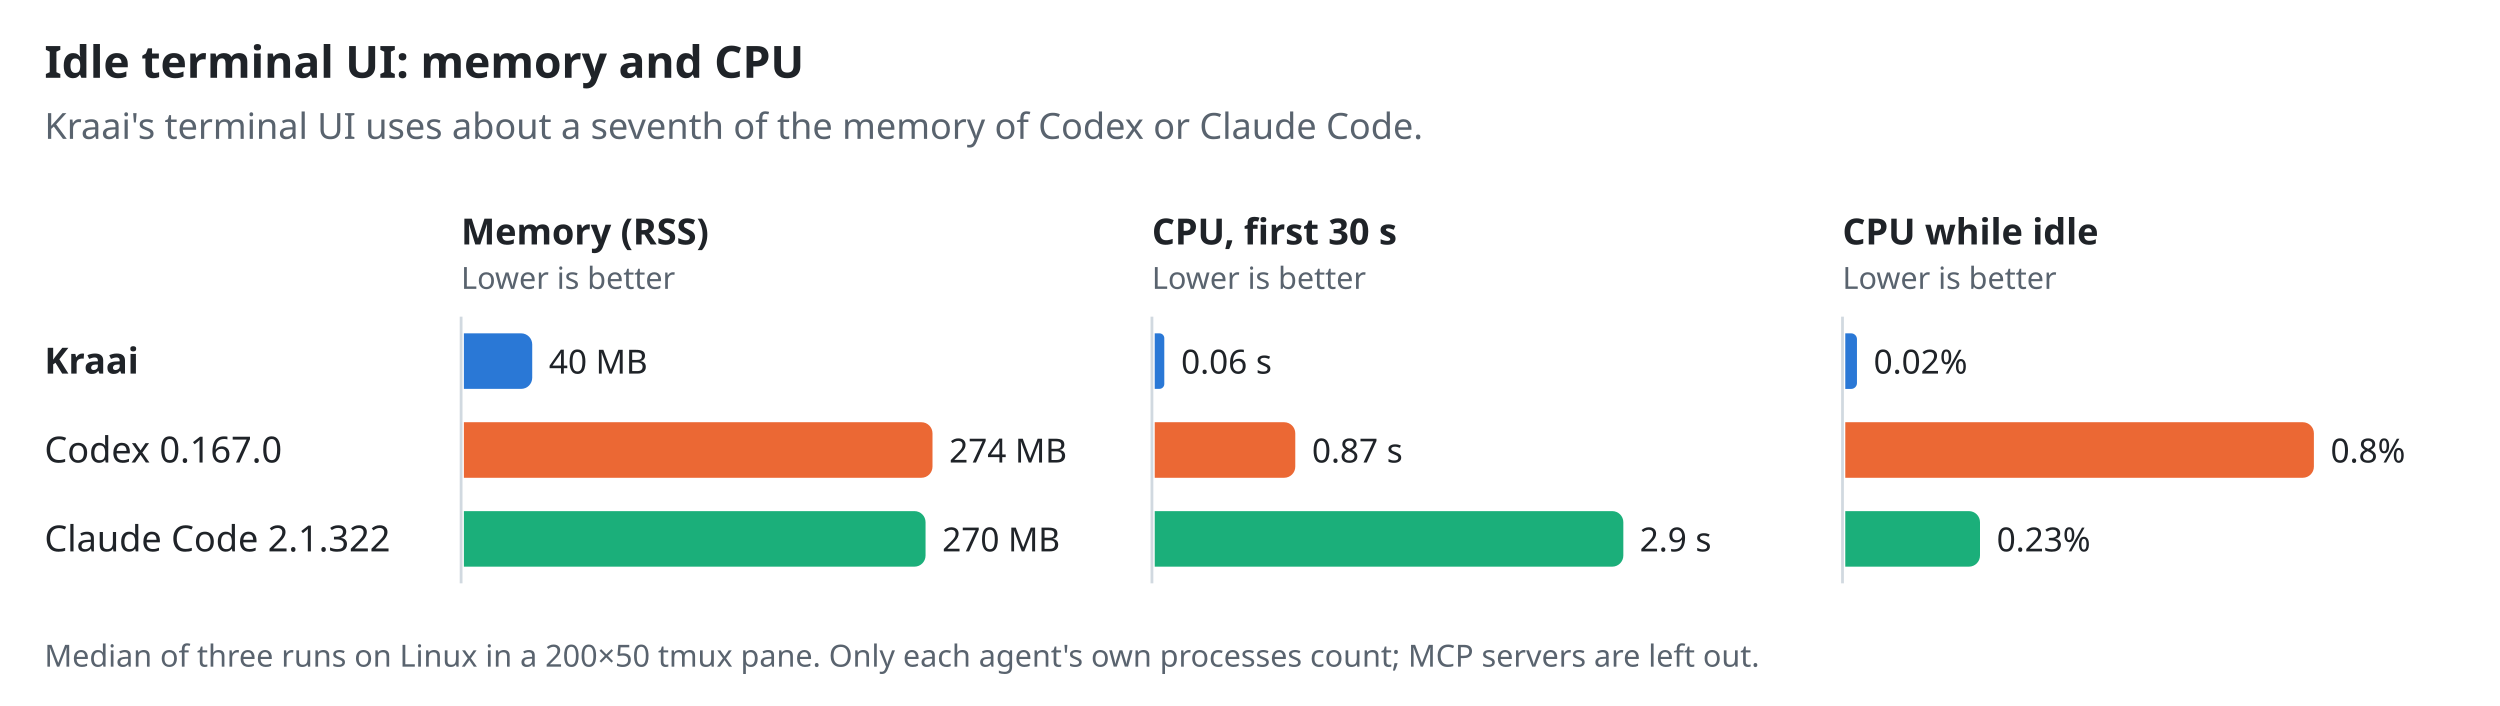
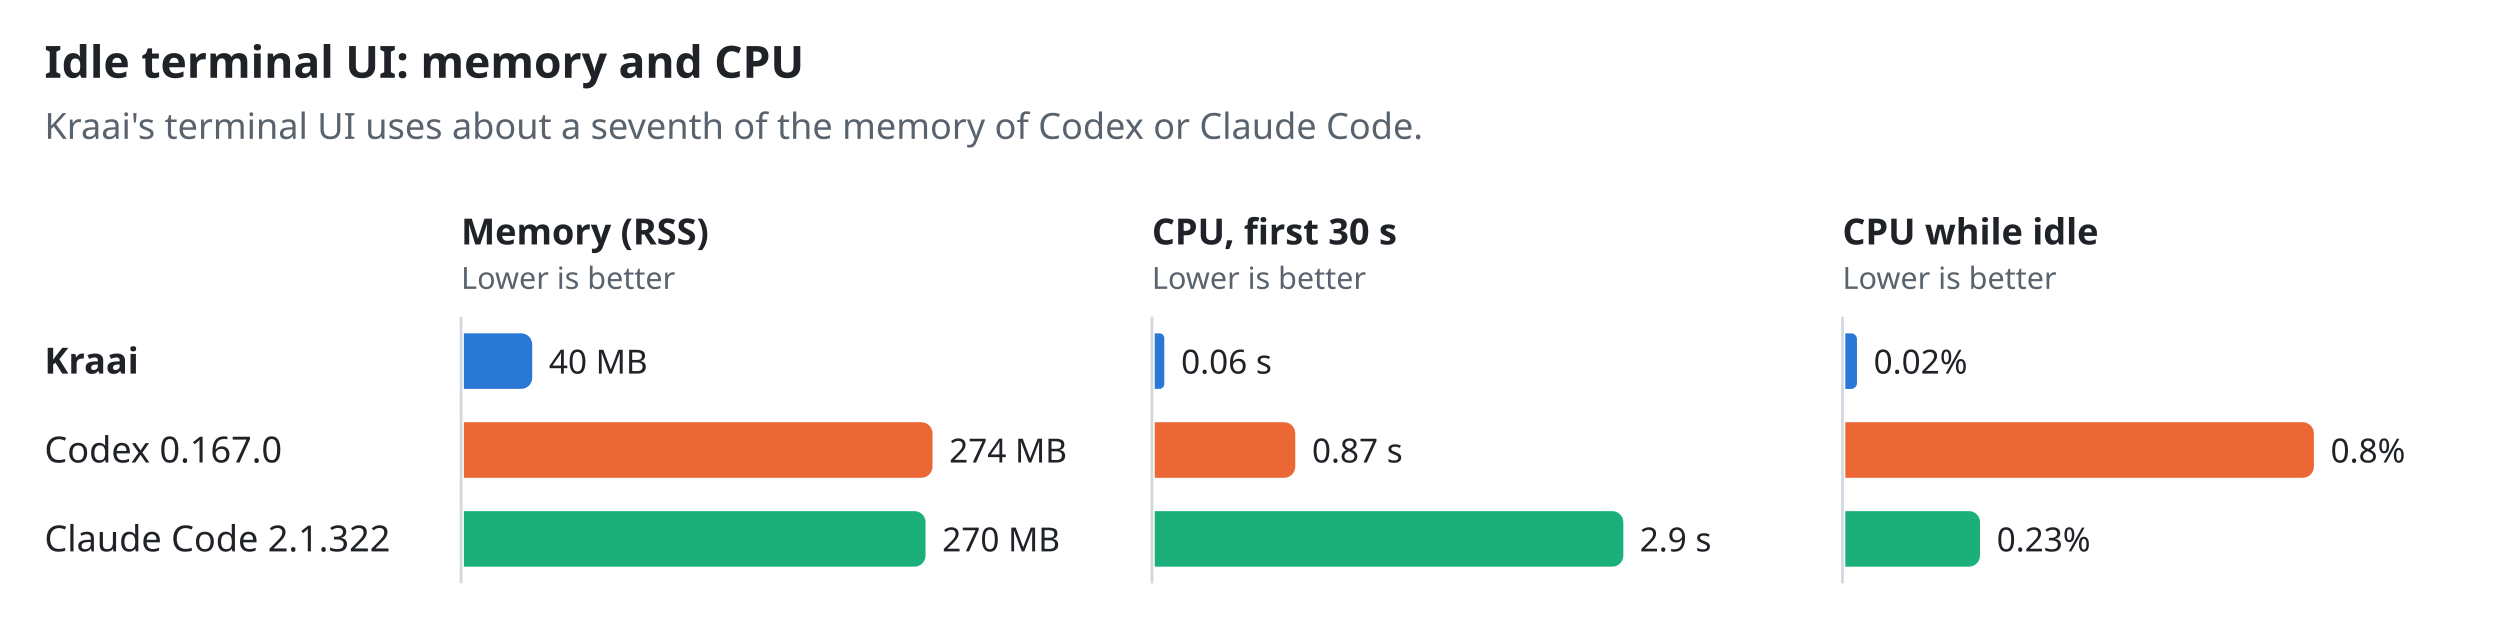
- <svg xmlns="http://www.w3.org/2000/svg" width="900" height="254" viewBox="0 0 900 254" font-family="-apple-system, BlinkMacSystemFont, 'Segoe UI', 'Noto Sans', Helvetica, Arial, sans-serif" role="img" aria-labelledby="title desc">
+ <svg xmlns="http://www.w3.org/2000/svg" width="900" height="224" viewBox="0 0 900 224" font-family="-apple-system, BlinkMacSystemFont, 'Segoe UI', 'Noto Sans', Helvetica, Arial, sans-serif" role="img" aria-labelledby="title desc">
  <g style="font-variant-numeric: tabular-nums">
    <text x="16.0" y="28.0" font-size="16" font-weight="600" fill="#1f2328" text-anchor="start">Idle terminal UI: memory and CPU</text>
    <text x="16.0" y="50.0" font-size="13" font-weight="400" fill="#59636e" text-anchor="start">Kraai's terminal UI uses about a seventh of the memory of Codex or Claude Code.</text>
    <text x="16.0" y="134.5" font-size="13" font-weight="600" fill="#1f2328" text-anchor="start">Kraai</text>
    <text x="16.0" y="166.5" font-size="13" font-weight="400" fill="#1f2328" text-anchor="start">Codex 0.167.0</text>
    <text x="16.0" y="198.5" font-size="13" font-weight="400" fill="#1f2328" text-anchor="start">Claude Code 2.1.322</text>
    <text x="166.0" y="88.0" font-size="13" font-weight="600" fill="#1f2328" text-anchor="start">Memory (RSS)</text>
    <text x="166.0" y="104.0" font-size="11" font-weight="400" fill="#59636e" text-anchor="start">Lower is better</text>
    <line x1="166.0" y1="114" x2="166.0" y2="210" stroke="#d1d9e0" stroke-width="1" />
    <path d="M167.0,120.0h20.6a4,4 0 0 1 4,4v12.0a4,4 0 0 1 -4,4h-20.6z" fill="#2a78d6" />
    <text x="197.6" y="134.5" font-size="12" font-weight="400" fill="#1f2328" text-anchor="start">40 MB</text>
    <path d="M167.0,152.0h164.7a4,4 0 0 1 4,4v12.0a4,4 0 0 1 -4,4h-164.7z" fill="#eb6834" />
    <text x="341.7" y="166.5" font-size="12" font-weight="400" fill="#1f2328" text-anchor="start">274 MB</text>
    <path d="M167.0,184.0h162.2a4,4 0 0 1 4,4v12.0a4,4 0 0 1 -4,4h-162.2z" fill="#1baf7a" />
    <text x="339.2" y="198.5" font-size="12" font-weight="400" fill="#1f2328" text-anchor="start">270 MB</text>
    <text x="414.7" y="88.0" font-size="13" font-weight="600" fill="#1f2328" text-anchor="start">CPU, first 30 s</text>
    <text x="414.7" y="104.0" font-size="11" font-weight="400" fill="#59636e" text-anchor="start">Lower is better</text>
    <line x1="414.7" y1="114" x2="414.7" y2="210" stroke="#d1d9e0" stroke-width="1" />
    <path d="M415.7,120.0h1.7a1.745,1.745 0 0 1 1.745,1.745v16.5a1.745,1.745 0 0 1 -1.745,1.745h-1.7z" fill="#2a78d6" />
    <text x="425.2" y="134.5" font-size="12" font-weight="400" fill="#1f2328" text-anchor="start">0.06 s</text>
    <path d="M415.7,152.0h46.6a4,4 0 0 1 4,4v12.0a4,4 0 0 1 -4,4h-46.6z" fill="#eb6834" />
    <text x="472.3" y="166.5" font-size="12" font-weight="400" fill="#1f2328" text-anchor="start">0.87 s</text>
    <path d="M415.7,184.0h164.7a4,4 0 0 1 4,4v12.0a4,4 0 0 1 -4,4h-164.7z" fill="#1baf7a" />
    <text x="590.3" y="198.5" font-size="12" font-weight="400" fill="#1f2328" text-anchor="start">2.9 s</text>
    <text x="663.3" y="88.0" font-size="13" font-weight="600" fill="#1f2328" text-anchor="start">CPU while idle</text>
    <text x="663.3" y="104.0" font-size="11" font-weight="400" fill="#59636e" text-anchor="start">Lower is better</text>
    <line x1="663.3" y1="114" x2="663.3" y2="210" stroke="#d1d9e0" stroke-width="1" />
    <path d="M664.3,120.0h2.1a2.108,2.108 0 0 1 2.108,2.108v15.8a2.108,2.108 0 0 1 -2.108,2.108h-2.1z" fill="#2a78d6" />
    <text x="674.5" y="134.5" font-size="12" font-weight="400" fill="#1f2328" text-anchor="start">0.02%</text>
    <path d="M664.3,152.0h164.7a4,4 0 0 1 4,4v12.0a4,4 0 0 1 -4,4h-164.7z" fill="#eb6834" />
    <text x="839.0" y="166.5" font-size="12" font-weight="400" fill="#1f2328" text-anchor="start">0.8%</text>
    <path d="M664.3,184.0h44.5a4,4 0 0 1 4,4v12.0a4,4 0 0 1 -4,4h-44.5z" fill="#1baf7a" />
    <text x="718.8" y="198.5" font-size="12" font-weight="400" fill="#1f2328" text-anchor="start">0.23%</text>
-     <text x="16.0" y="240.0" font-size="11" font-weight="400" fill="#59636e" text-anchor="start">Median of three runs on Linux in a 200×50 tmux pane. Only each agent's own processes count; MCP servers are left out.</text>
  </g>
</svg>
